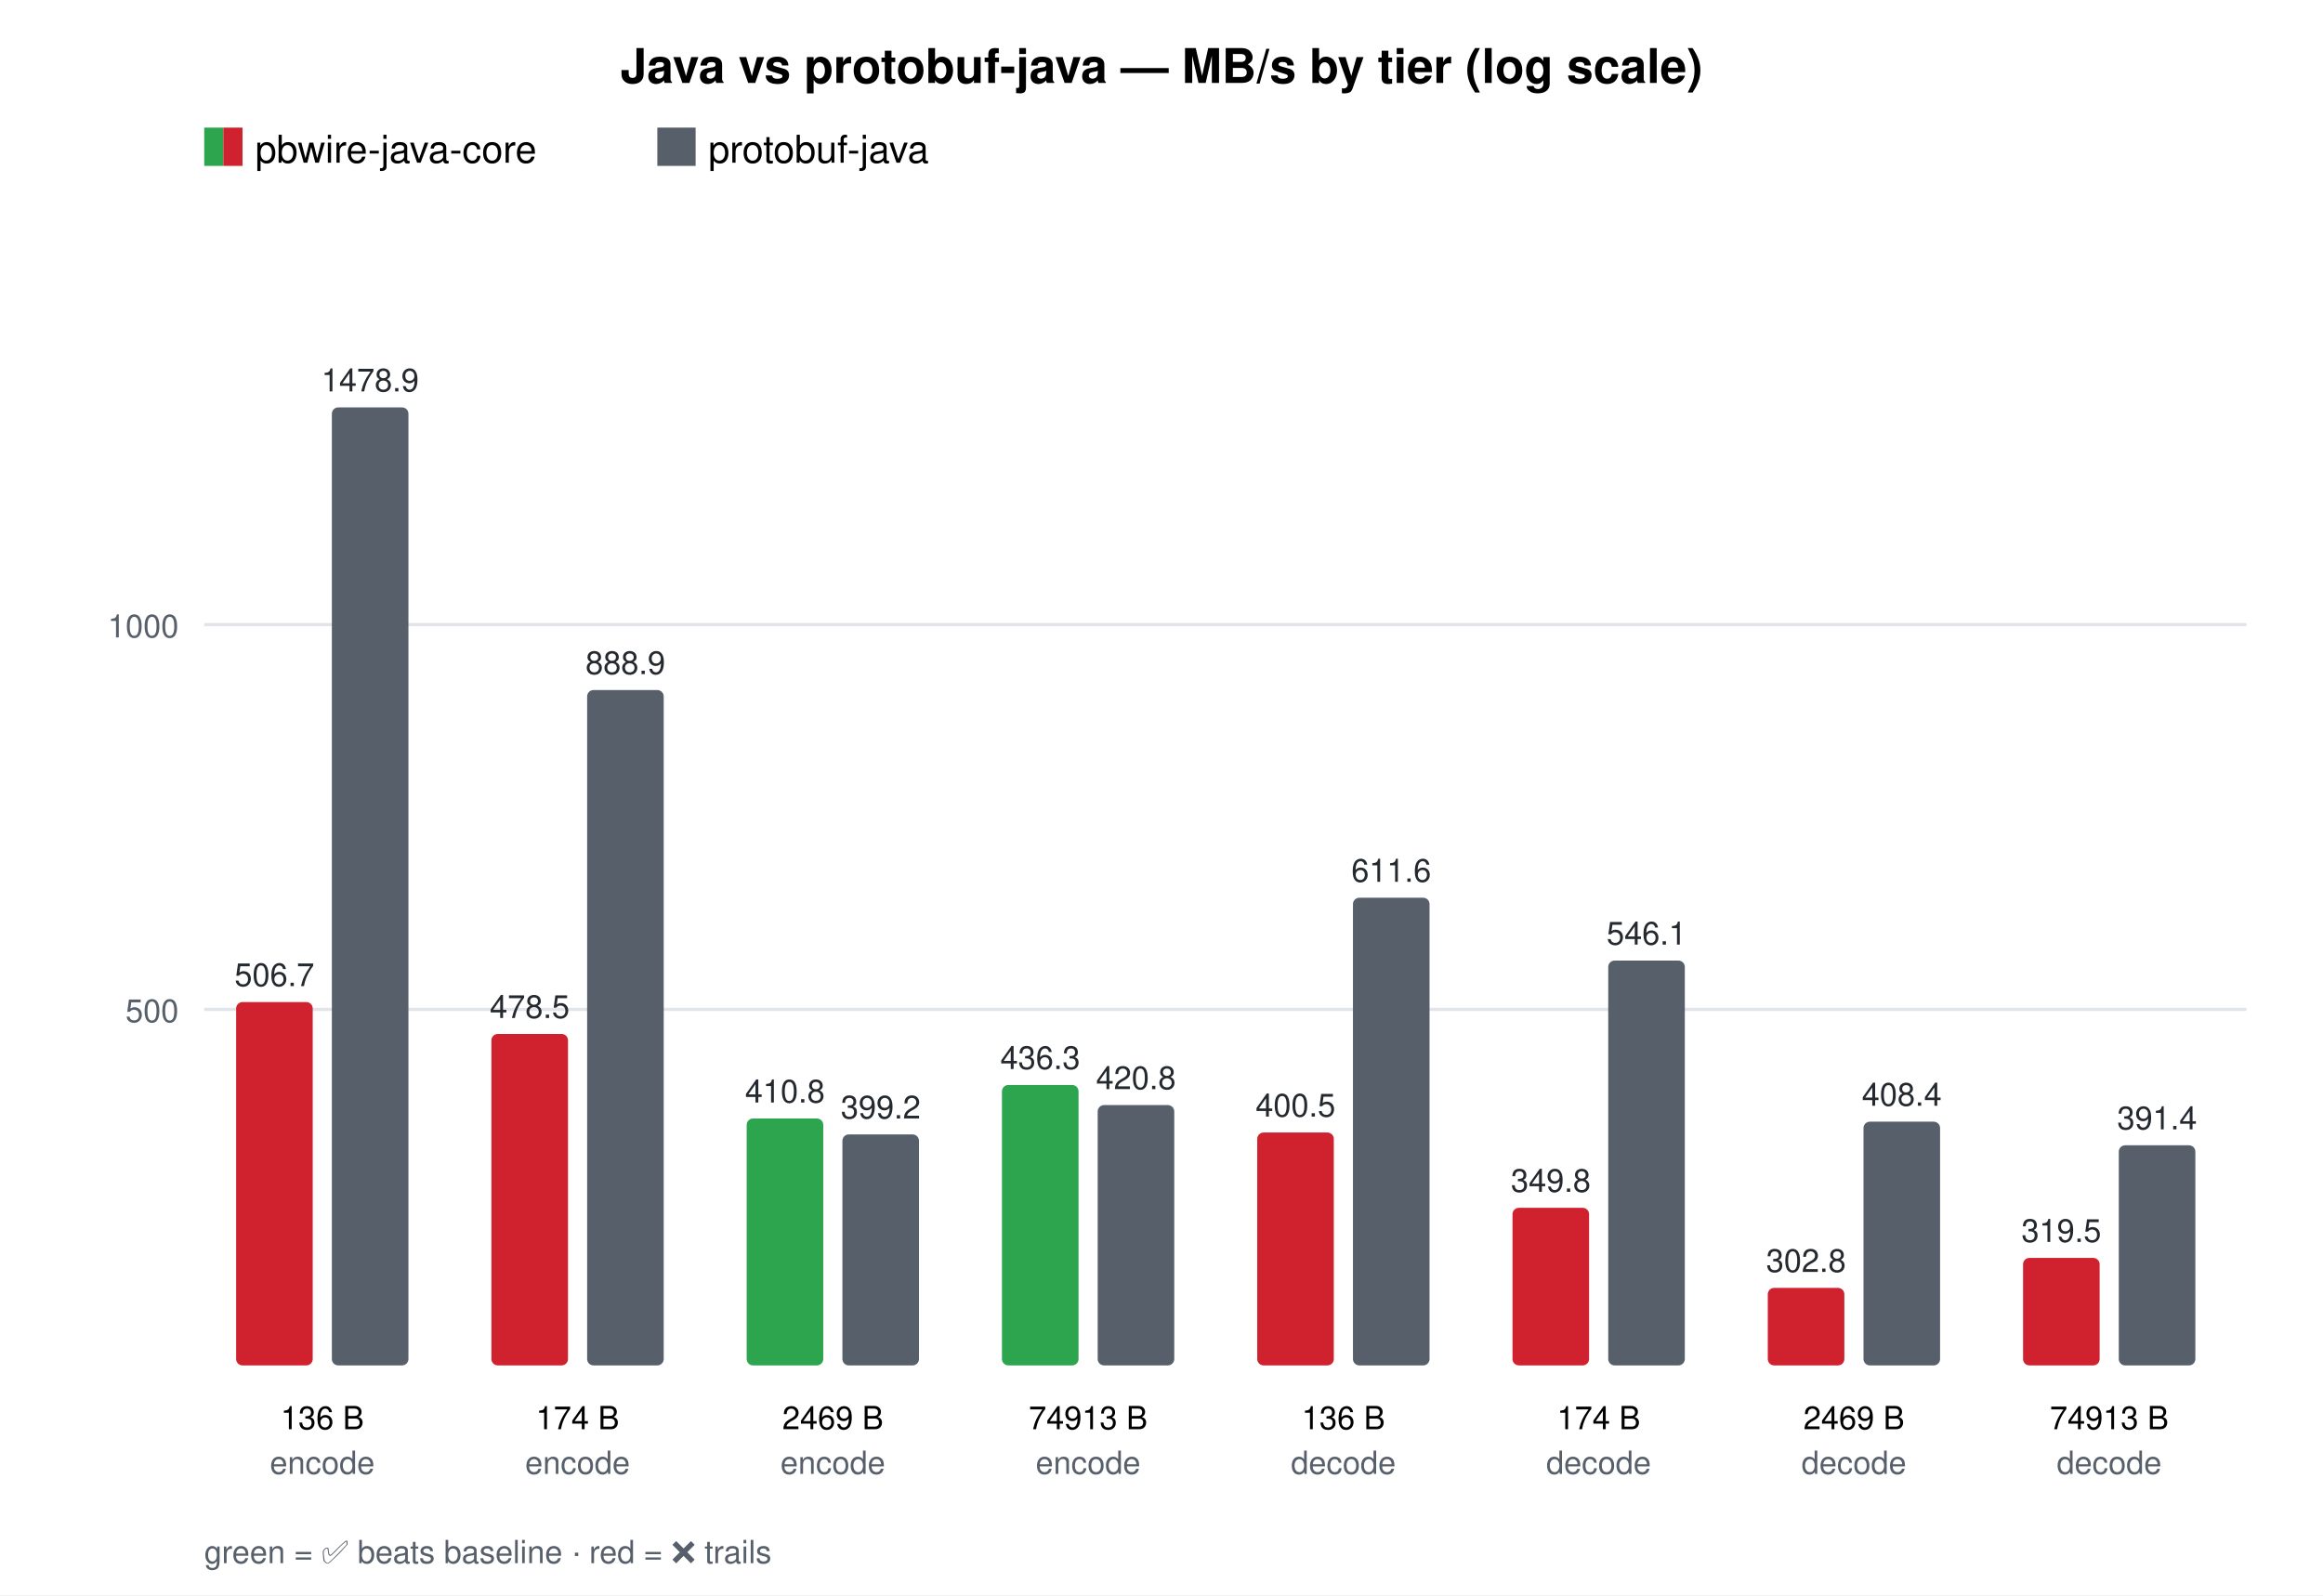
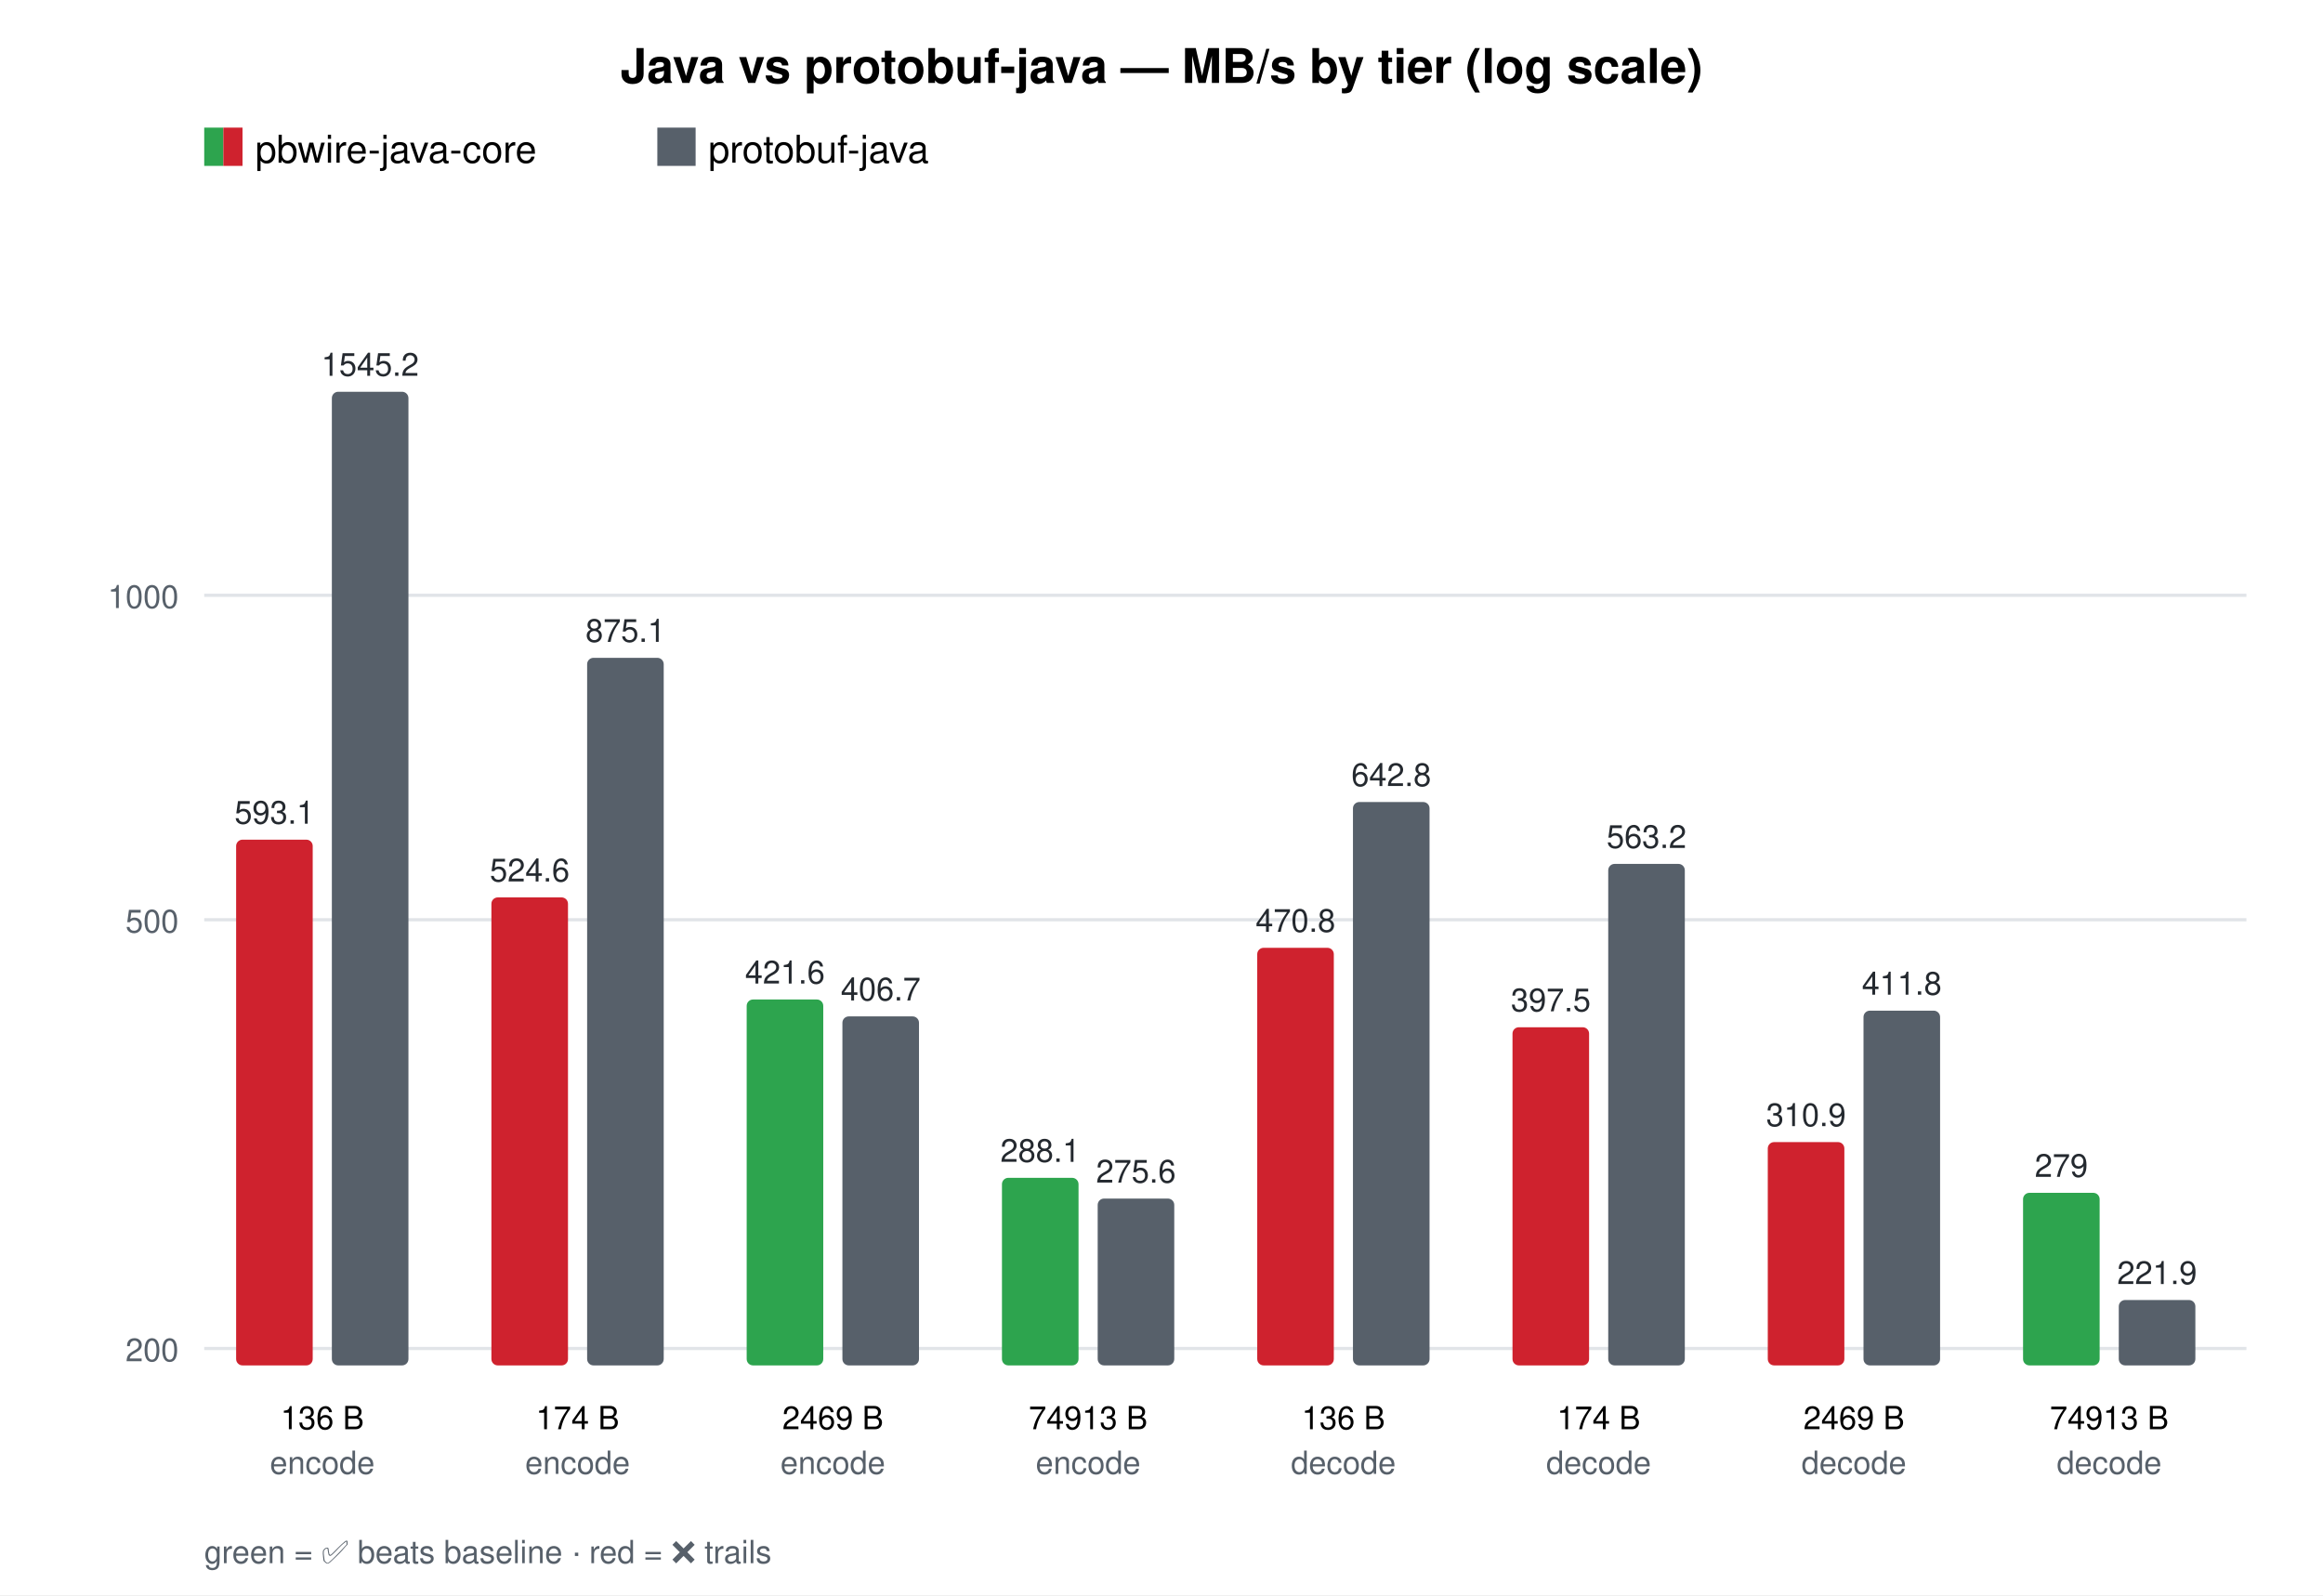
<svg xmlns="http://www.w3.org/2000/svg" width="728" height="500" font-family="Helvetica, Arial, sans-serif">
  <rect width="728" height="500" fill="#ffffff" />
  <text x="364.0" y="26" text-anchor="middle" font-size="15" font-weight="bold">Java vs protobuf-java — MB/s by tier (log scale)</text>
  <rect x="64" y="40" width="6" height="12" fill="#2da44e" />
  <rect x="70" y="40" width="6" height="12" fill="#cf222e" />
  <text x="80" y="51" font-size="12">pbwire-java-core</text>
  <rect x="206.0" y="40" width="12" height="12" fill="#57606a" />
  <text x="222.0" y="51" font-size="12">protobuf-java</text>
-   <line x1="64" y1="316.4" x2="704" y2="316.4" stroke="#e1e4e8" />
-   <text x="56" y="320.4" text-anchor="end" font-size="10" fill="#57606a">500</text>
-   <line x1="64" y1="195.8" x2="704" y2="195.8" stroke="#e1e4e8" />
-   <text x="56" y="199.8" text-anchor="end" font-size="10" fill="#57606a">1000</text>
+   <line x1="64" y1="422.7" x2="704" y2="422.7" stroke="#e1e4e8" />
+   <text x="56" y="426.7" text-anchor="end" font-size="10" fill="#57606a">200</text>
+   <line x1="64" y1="288.3" x2="704" y2="288.3" stroke="#e1e4e8" />
+   <text x="56" y="292.3" text-anchor="end" font-size="10" fill="#57606a">500</text>
+   <line x1="64" y1="186.6" x2="704" y2="186.6" stroke="#e1e4e8" />
+   <text x="56" y="190.6" text-anchor="end" font-size="10" fill="#57606a">1000</text>
  <text x="101.0" y="448" text-anchor="middle" font-size="10">136 B</text>
  <text x="101.0" y="462" text-anchor="middle" font-size="10" fill="#57606a">encode</text>
-   <rect x="74.0" y="314.1" width="24" height="113.9" rx="2" fill="#cf222e" />
-   <text x="86.0" y="309.1" text-anchor="middle" font-size="10" fill="#24292f">506.7</text>
-   <rect x="104.0" y="127.7" width="24" height="300.3" rx="2" fill="#57606a" />
-   <text x="116.0" y="122.7" text-anchor="middle" font-size="10" fill="#24292f">1478.9</text>
+   <rect x="74.0" y="263.2" width="24" height="164.8" rx="2" fill="#cf222e" />
+   <text x="86.0" y="258.2" text-anchor="middle" font-size="10" fill="#24292f">593.1</text>
+   <rect x="104.0" y="122.8" width="24" height="305.2" rx="2" fill="#57606a" />
+   <text x="116.0" y="117.8" text-anchor="middle" font-size="10" fill="#24292f">1545.2</text>
  <text x="181.0" y="448" text-anchor="middle" font-size="10">174 B</text>
  <text x="181.0" y="462" text-anchor="middle" font-size="10" fill="#57606a">encode</text>
-   <rect x="154.0" y="324.1" width="24" height="103.9" rx="2" fill="#cf222e" />
-   <text x="166.0" y="319.1" text-anchor="middle" font-size="10" fill="#24292f">478.5</text>
-   <rect x="184.0" y="216.3" width="24" height="211.7" rx="2" fill="#57606a" />
-   <text x="196.0" y="211.3" text-anchor="middle" font-size="10" fill="#24292f">888.9</text>
+   <rect x="154.0" y="281.3" width="24" height="146.7" rx="2" fill="#cf222e" />
+   <text x="166.0" y="276.3" text-anchor="middle" font-size="10" fill="#24292f">524.6</text>
+   <rect x="184.0" y="206.2" width="24" height="221.8" rx="2" fill="#57606a" />
+   <text x="196.0" y="201.2" text-anchor="middle" font-size="10" fill="#24292f">875.1</text>
  <text x="261.0" y="448" text-anchor="middle" font-size="10">2469 B</text>
  <text x="261.0" y="462" text-anchor="middle" font-size="10" fill="#57606a">encode</text>
-   <rect x="234.0" y="350.6" width="24" height="77.4" rx="2" fill="#2da44e" />
-   <text x="246.0" y="345.6" text-anchor="middle" font-size="10" fill="#24292f">410.8</text>
-   <rect x="264.0" y="355.6" width="24" height="72.4" rx="2" fill="#57606a" />
-   <text x="276.0" y="350.6" text-anchor="middle" font-size="10" fill="#24292f">399.2</text>
+   <rect x="234.0" y="313.3" width="24" height="114.7" rx="2" fill="#2da44e" />
+   <text x="246.0" y="308.3" text-anchor="middle" font-size="10" fill="#24292f">421.6</text>
+   <rect x="264.0" y="318.6" width="24" height="109.4" rx="2" fill="#57606a" />
+   <text x="276.0" y="313.6" text-anchor="middle" font-size="10" fill="#24292f">406.7</text>
  <text x="341.0" y="448" text-anchor="middle" font-size="10">74913 B</text>
  <text x="341.0" y="462" text-anchor="middle" font-size="10" fill="#57606a">encode</text>
-   <rect x="314.0" y="340.1" width="24" height="87.9" rx="2" fill="#2da44e" />
-   <text x="326.0" y="335.1" text-anchor="middle" font-size="10" fill="#24292f">436.3</text>
-   <rect x="344.0" y="346.4" width="24" height="81.6" rx="2" fill="#57606a" />
-   <text x="356.0" y="341.4" text-anchor="middle" font-size="10" fill="#24292f">420.8</text>
+   <rect x="314.0" y="369.2" width="24" height="58.8" rx="2" fill="#2da44e" />
+   <text x="326.0" y="364.2" text-anchor="middle" font-size="10" fill="#24292f">288.1</text>
+   <rect x="344.0" y="375.7" width="24" height="52.3" rx="2" fill="#57606a" />
+   <text x="356.0" y="370.7" text-anchor="middle" font-size="10" fill="#24292f">275.6</text>
  <text x="421.0" y="448" text-anchor="middle" font-size="10">136 B</text>
  <text x="421.0" y="462" text-anchor="middle" font-size="10" fill="#57606a">decode</text>
-   <rect x="394.0" y="355.0" width="24" height="73.0" rx="2" fill="#cf222e" />
-   <text x="406.0" y="350.0" text-anchor="middle" font-size="10" fill="#24292f">400.5</text>
-   <rect x="424.0" y="281.4" width="24" height="146.6" rx="2" fill="#57606a" />
-   <text x="436.0" y="276.4" text-anchor="middle" font-size="10" fill="#24292f">611.6</text>
+   <rect x="394.0" y="297.1" width="24" height="130.9" rx="2" fill="#cf222e" />
+   <text x="406.0" y="292.1" text-anchor="middle" font-size="10" fill="#24292f">470.8</text>
+   <rect x="424.0" y="251.4" width="24" height="176.6" rx="2" fill="#57606a" />
+   <text x="436.0" y="246.4" text-anchor="middle" font-size="10" fill="#24292f">642.8</text>
  <text x="501.0" y="448" text-anchor="middle" font-size="10">174 B</text>
  <text x="501.0" y="462" text-anchor="middle" font-size="10" fill="#57606a">decode</text>
-   <rect x="474.0" y="378.6" width="24" height="49.4" rx="2" fill="#cf222e" />
-   <text x="486.0" y="373.6" text-anchor="middle" font-size="10" fill="#24292f">349.8</text>
-   <rect x="504.0" y="301.1" width="24" height="126.9" rx="2" fill="#57606a" />
-   <text x="516.0" y="296.1" text-anchor="middle" font-size="10" fill="#24292f">546.1</text>
+   <rect x="474.0" y="322.0" width="24" height="106.0" rx="2" fill="#cf222e" />
+   <text x="486.0" y="317.0" text-anchor="middle" font-size="10" fill="#24292f">397.5</text>
+   <rect x="504.0" y="270.8" width="24" height="157.2" rx="2" fill="#57606a" />
+   <text x="516.0" y="265.8" text-anchor="middle" font-size="10" fill="#24292f">563.2</text>
  <text x="581.0" y="448" text-anchor="middle" font-size="10">2469 B</text>
  <text x="581.0" y="462" text-anchor="middle" font-size="10" fill="#57606a">decode</text>
-   <rect x="554.0" y="403.7" width="24" height="24.3" rx="2" fill="#cf222e" />
-   <text x="566.0" y="398.7" text-anchor="middle" font-size="10" fill="#24292f">302.8</text>
-   <rect x="584.0" y="351.6" width="24" height="76.4" rx="2" fill="#57606a" />
-   <text x="596.0" y="346.6" text-anchor="middle" font-size="10" fill="#24292f">408.4</text>
+   <rect x="554.0" y="358.0" width="24" height="70.0" rx="2" fill="#cf222e" />
+   <text x="566.0" y="353.0" text-anchor="middle" font-size="10" fill="#24292f">310.9</text>
+   <rect x="584.0" y="316.8" width="24" height="111.2" rx="2" fill="#57606a" />
+   <text x="596.0" y="311.8" text-anchor="middle" font-size="10" fill="#24292f">411.8</text>
  <text x="661.0" y="448" text-anchor="middle" font-size="10">74913 B</text>
  <text x="661.0" y="462" text-anchor="middle" font-size="10" fill="#57606a">decode</text>
-   <rect x="634.0" y="394.3" width="24" height="33.7" rx="2" fill="#cf222e" />
-   <text x="646.0" y="389.3" text-anchor="middle" font-size="10" fill="#24292f">319.5</text>
-   <rect x="664.0" y="359.0" width="24" height="69.0" rx="2" fill="#57606a" />
-   <text x="676.0" y="354.0" text-anchor="middle" font-size="10" fill="#24292f">391.4</text>
+   <rect x="634.0" y="373.9" width="24" height="54.1" rx="2" fill="#2da44e" />
+   <text x="646.0" y="368.9" text-anchor="middle" font-size="10" fill="#24292f">279</text>
+   <rect x="664.0" y="407.5" width="24" height="20.5" rx="2" fill="#57606a" />
+   <text x="676.0" y="402.5" text-anchor="middle" font-size="10" fill="#24292f">221.9</text>
  <text x="64" y="490" font-size="10" fill="#57606a">green = ✅ beats baseline · red = ❌ trails</text>
</svg>
